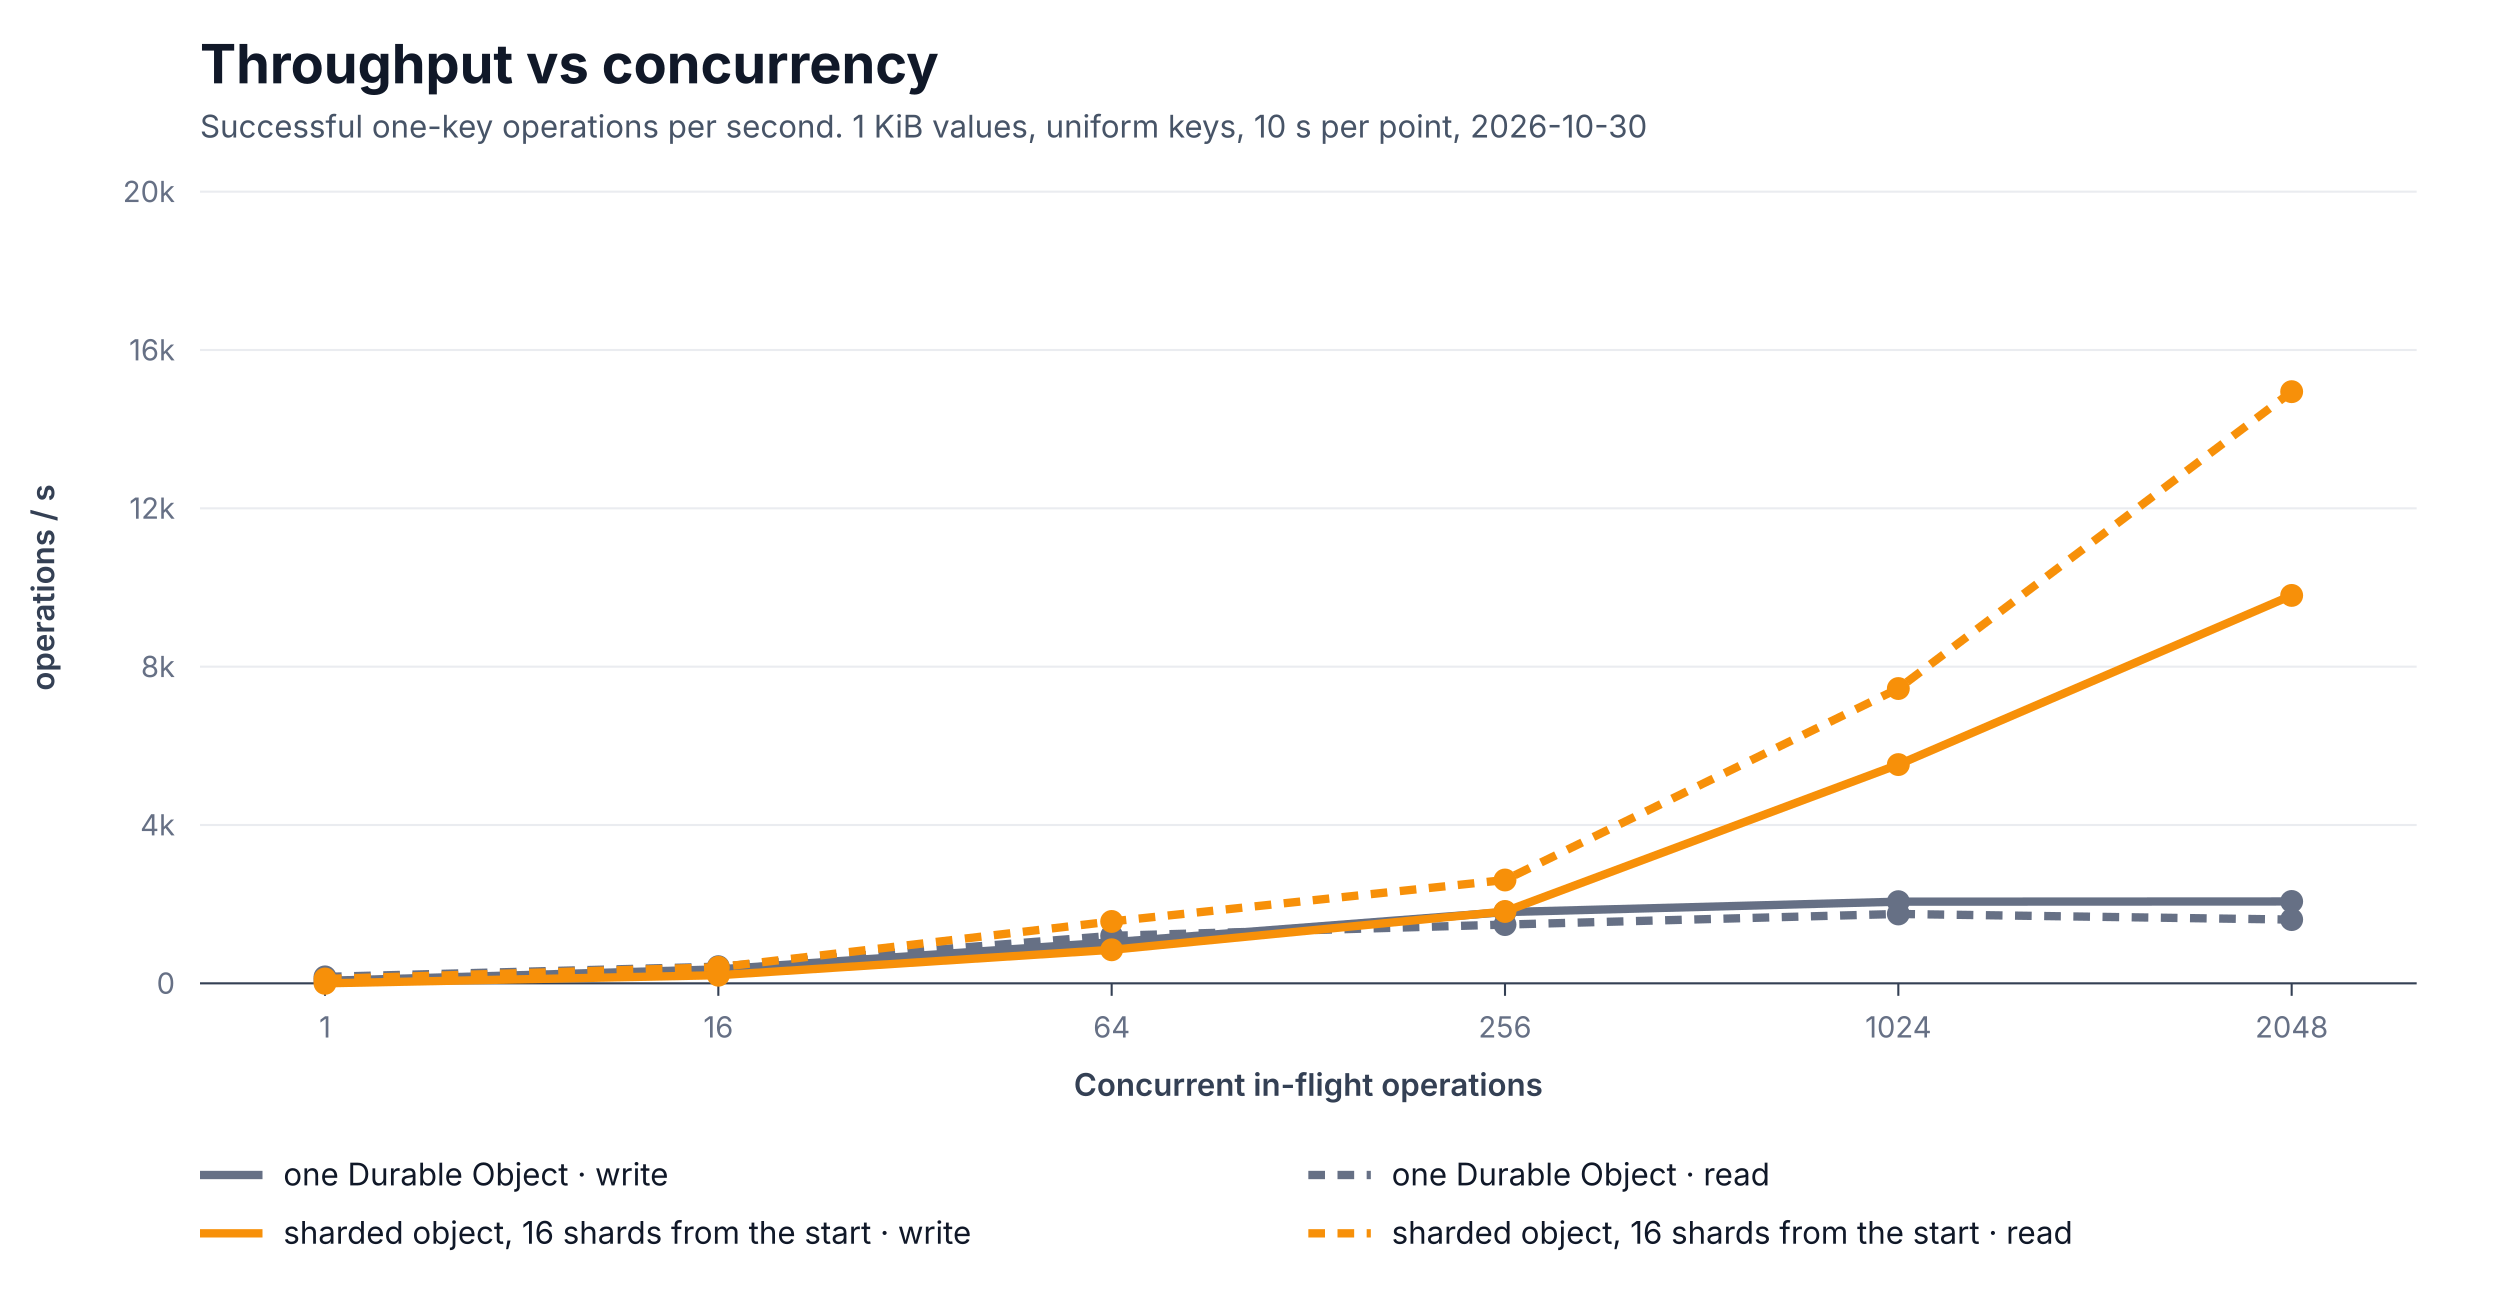
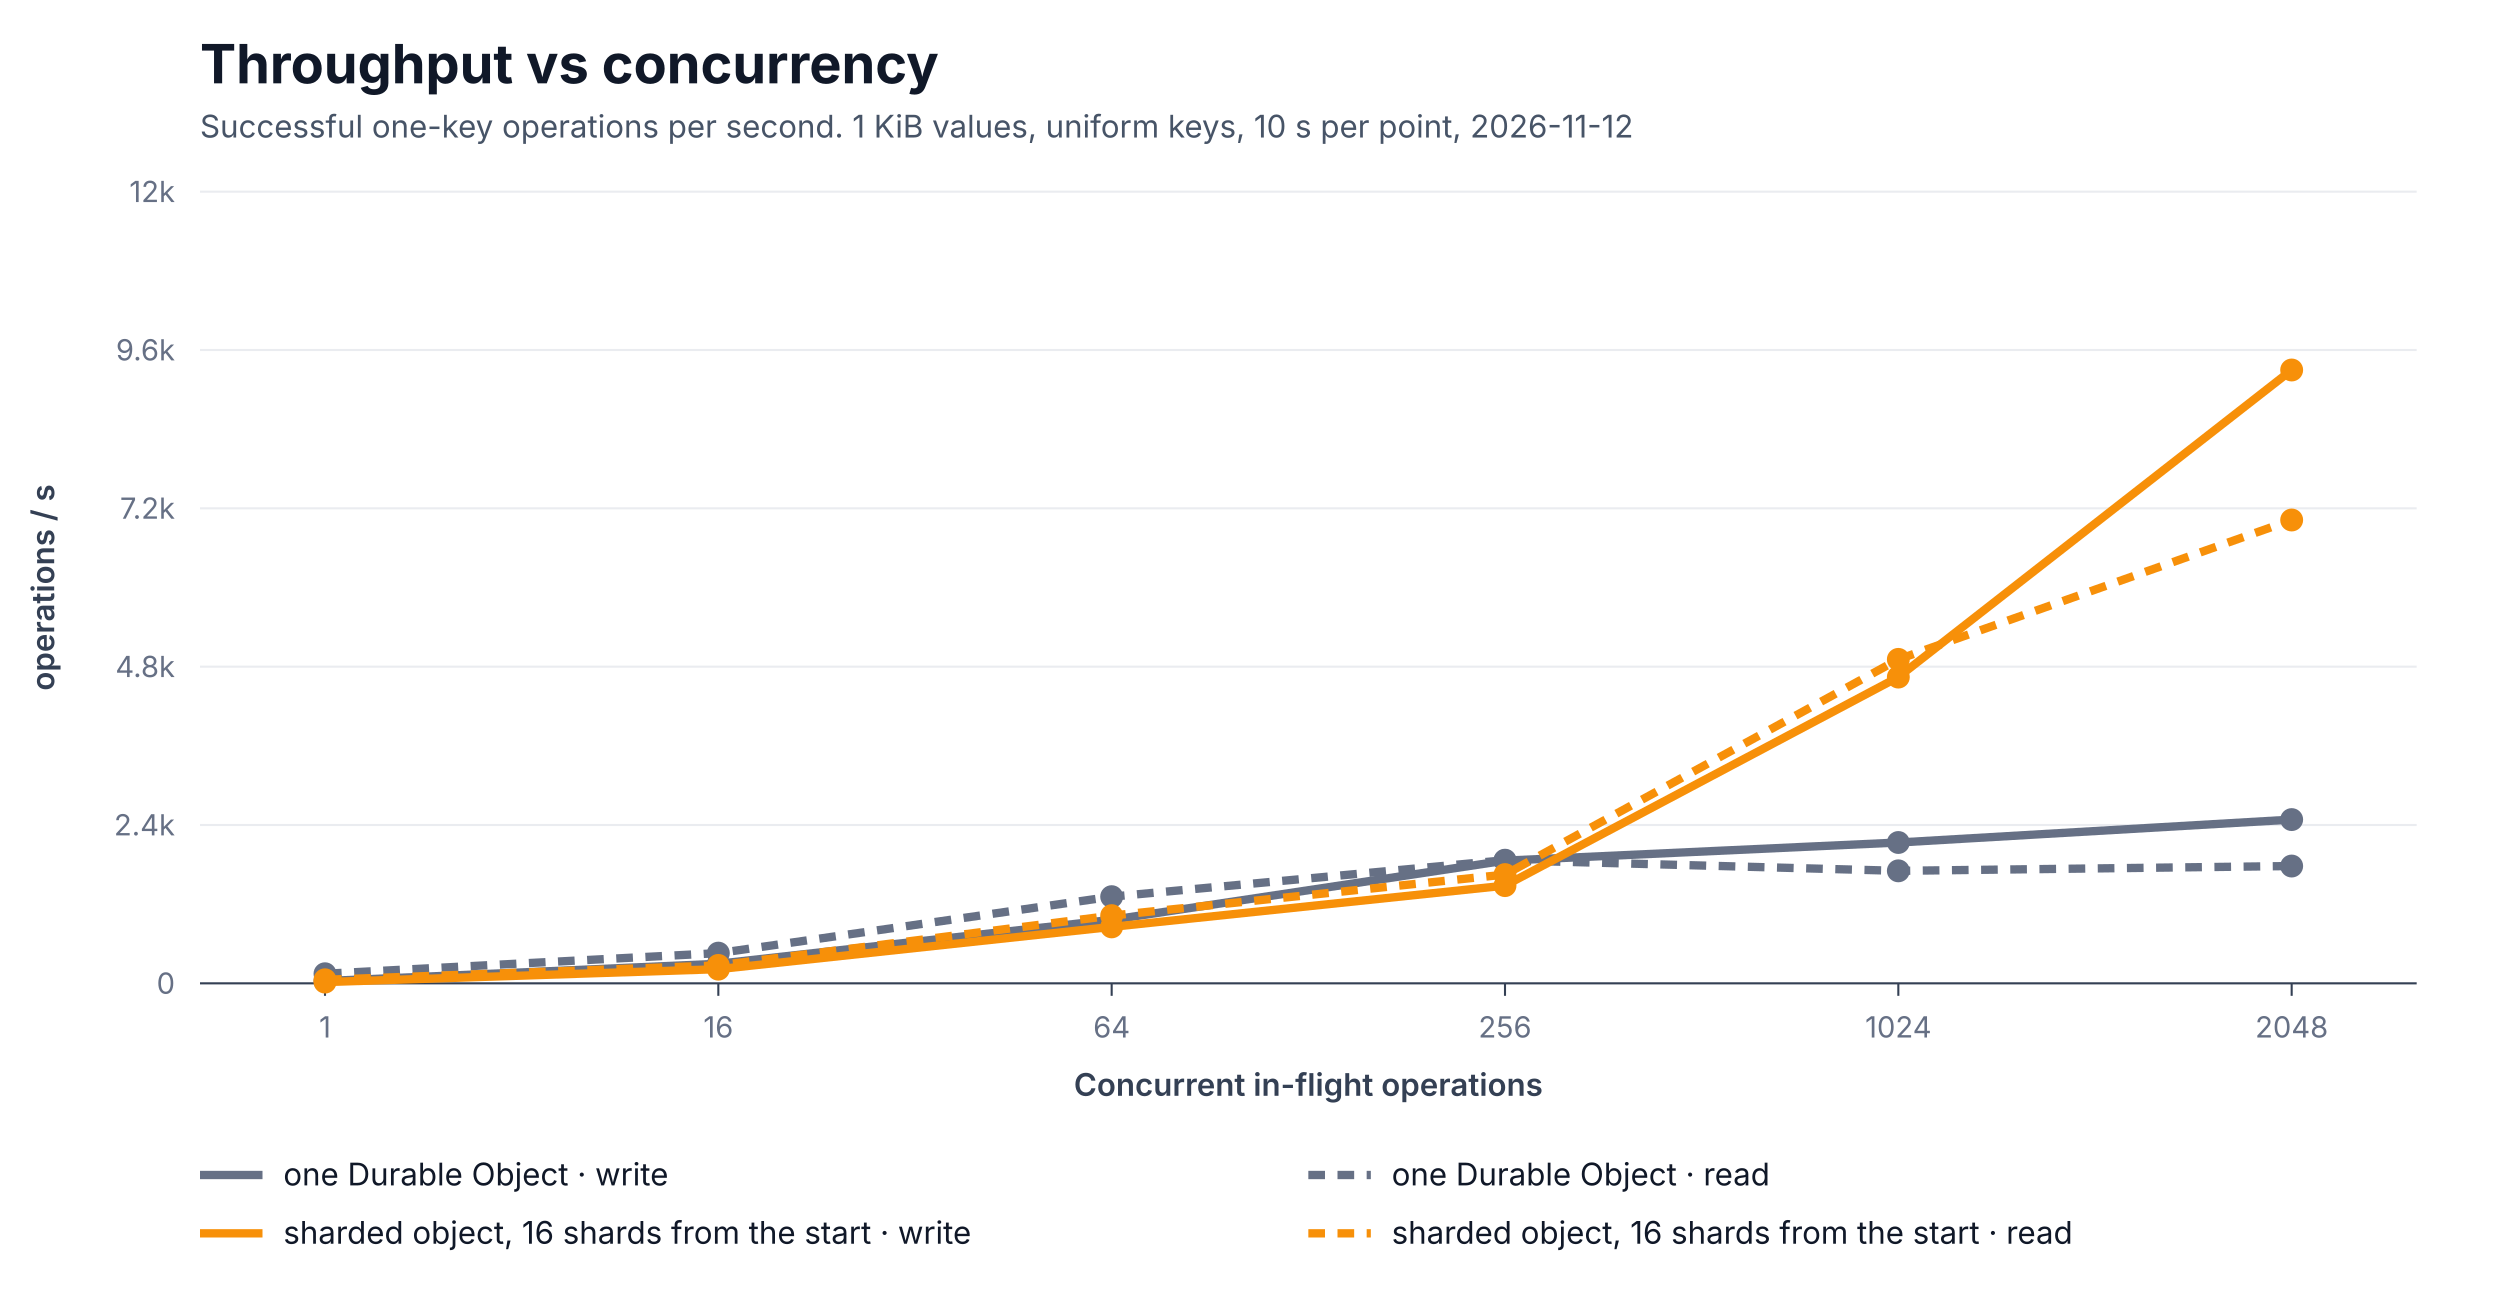
<svg xmlns="http://www.w3.org/2000/svg" width="1200" height="624" viewBox="0 0 1200 624">
  <style>text{font-family:Inter,ui-sans-serif,system-ui,-apple-system,sans-serif;fill:#101828}.title{font-size:26px;font-weight:700}.sub{font-size:15px;fill:#475467}.tick{font-size:14px;fill:#667085}.label{font-size:15px;font-weight:600;fill:#344054}.legend{font-size:15px}.grid{stroke:#eaecf0}.axisline{stroke:#344054}</style>
  <rect width="1200" height="624" fill="#fff" />
  <text x="96" y="40" class="title">Throughput vs concurrency</text>
-   <text x="96" y="66" class="sub">Successful one-key operations per second. 1 KiB values, uniform keys, 10 s per point, 2026-10-30</text>
+   <text x="96" y="66" class="sub">Successful one-key operations per second. 1 KiB values, uniform keys, 10 s per point, 2026-11-12</text>
  <line x1="96" x2="1160" y1="472" y2="472" class="grid" />
  <text x="84" y="477" text-anchor="end" class="tick">0</text>
  <line x1="96" x2="1160" y1="396" y2="396" class="grid" />
-   <text x="84" y="401" text-anchor="end" class="tick">4k</text>
+   <text x="84" y="401" text-anchor="end" class="tick">2.4k</text>
  <line x1="96" x2="1160" y1="320" y2="320" class="grid" />
-   <text x="84" y="325" text-anchor="end" class="tick">8k</text>
+   <text x="84" y="325" text-anchor="end" class="tick">4.8k</text>
  <line x1="96" x2="1160" y1="244" y2="244" class="grid" />
-   <text x="84" y="249" text-anchor="end" class="tick">12k</text>
+   <text x="84" y="249" text-anchor="end" class="tick">7.2k</text>
  <line x1="96" x2="1160" y1="168" y2="168" class="grid" />
-   <text x="84" y="173" text-anchor="end" class="tick">16k</text>
+   <text x="84" y="173" text-anchor="end" class="tick">9.6k</text>
  <line x1="96" x2="1160" y1="92" y2="92" class="grid" />
-   <text x="84" y="97" text-anchor="end" class="tick">20k</text>
+   <text x="84" y="97" text-anchor="end" class="tick">12k</text>
  <line x1="96" x2="1160" y1="472" y2="472" class="axisline" />
  <line x1="156" x2="156" y1="472" y2="478" class="axisline" />
  <text x="156" y="498" text-anchor="middle" class="tick">1</text>
  <line x1="344.8" x2="344.8" y1="472" y2="478" class="axisline" />
  <text x="344.8" y="498" text-anchor="middle" class="tick">16</text>
  <line x1="533.6" x2="533.6" y1="472" y2="478" class="axisline" />
  <text x="533.6" y="498" text-anchor="middle" class="tick">64</text>
  <line x1="722.4" x2="722.4" y1="472" y2="478" class="axisline" />
  <text x="722.4" y="498" text-anchor="middle" class="tick">256</text>
  <line x1="911.2" x2="911.2" y1="472" y2="478" class="axisline" />
  <text x="911.2" y="498" text-anchor="middle" class="tick">1024</text>
  <line x1="1100" x2="1100" y1="472" y2="478" class="axisline" />
  <text x="1100" y="498" text-anchor="middle" class="tick">2048</text>
-   <polyline points="156.0,470.8 344.8,465.3 533.6,452.3 722.4,437.8 911.2,432.8 1100.0,432.7" fill="none" stroke="#667085" stroke-width="4" stroke-linejoin="round" />
-   <circle cx="156.0" cy="470.8" r="5.5" fill="#667085" />
-   <circle cx="344.8" cy="465.3" r="5.5" fill="#667085" />
-   <circle cx="533.6" cy="452.3" r="5.5" fill="#667085" />
-   <circle cx="722.4" cy="437.8" r="5.5" fill="#667085" />
-   <circle cx="911.2" cy="432.8" r="5.5" fill="#667085" />
-   <circle cx="1100.0" cy="432.7" r="5.5" fill="#667085" />
-   <polyline points="156.0,468.9 344.8,464.0 533.6,449.2 722.4,443.8 911.2,438.7 1100.0,441.4" fill="none" stroke="#667085" stroke-width="4" stroke-linejoin="round" stroke-dasharray="8 6" />
-   <circle cx="156.0" cy="468.9" r="5.5" fill="#667085" />
-   <circle cx="344.8" cy="464.0" r="5.5" fill="#667085" />
-   <circle cx="533.6" cy="449.2" r="5.5" fill="#667085" />
-   <circle cx="722.4" cy="443.8" r="5.5" fill="#667085" />
-   <circle cx="911.2" cy="438.7" r="5.5" fill="#667085" />
-   <circle cx="1100.0" cy="441.4" r="5.5" fill="#667085" />
-   <polyline points="156.0,472.0 344.8,468.1 533.6,455.9 722.4,437.5 911.2,367.0 1100.0,285.8" fill="none" stroke="#f79009" stroke-width="4" stroke-linejoin="round" />
-   <circle cx="156.0" cy="472.0" r="5.5" fill="#f79009" />
-   <circle cx="344.8" cy="468.1" r="5.5" fill="#f79009" />
-   <circle cx="533.6" cy="455.9" r="5.5" fill="#f79009" />
-   <circle cx="722.4" cy="437.5" r="5.5" fill="#f79009" />
-   <circle cx="911.2" cy="367.0" r="5.5" fill="#f79009" />
-   <circle cx="1100.0" cy="285.8" r="5.5" fill="#f79009" />
-   <polyline points="156.0,469.9 344.8,464.3 533.6,442.3 722.4,422.4 911.2,330.5 1100.0,188.0" fill="none" stroke="#f79009" stroke-width="4" stroke-linejoin="round" stroke-dasharray="8 6" />
-   <circle cx="156.0" cy="469.9" r="5.5" fill="#f79009" />
-   <circle cx="344.8" cy="464.3" r="5.5" fill="#f79009" />
-   <circle cx="533.6" cy="442.3" r="5.5" fill="#f79009" />
-   <circle cx="722.4" cy="422.4" r="5.5" fill="#f79009" />
-   <circle cx="911.2" cy="330.5" r="5.5" fill="#f79009" />
-   <circle cx="1100.0" cy="188.0" r="5.5" fill="#f79009" />
+   <polyline points="156.0,470.9 344.8,462.6 533.6,441.5 722.4,413.1 911.2,404.4 1100.0,393.4" fill="none" stroke="#667085" stroke-width="4" stroke-linejoin="round" />
+   <circle cx="156.0" cy="470.9" r="5.5" fill="#667085" />
+   <circle cx="344.8" cy="462.6" r="5.5" fill="#667085" />
+   <circle cx="533.6" cy="441.5" r="5.5" fill="#667085" />
+   <circle cx="722.4" cy="413.1" r="5.5" fill="#667085" />
+   <circle cx="911.2" cy="404.4" r="5.5" fill="#667085" />
+   <circle cx="1100.0" cy="393.4" r="5.5" fill="#667085" />
+   <polyline points="156.0,467.4 344.8,457.5 533.6,430.4 722.4,412.9 911.2,418.0 1100.0,415.7" fill="none" stroke="#667085" stroke-width="4" stroke-linejoin="round" stroke-dasharray="8 6" />
+   <circle cx="156.0" cy="467.4" r="5.5" fill="#667085" />
+   <circle cx="344.8" cy="457.5" r="5.5" fill="#667085" />
+   <circle cx="533.6" cy="430.4" r="5.5" fill="#667085" />
+   <circle cx="722.4" cy="412.9" r="5.5" fill="#667085" />
+   <circle cx="911.2" cy="418.0" r="5.5" fill="#667085" />
+   <circle cx="1100.0" cy="415.7" r="5.5" fill="#667085" />
+   <polyline points="156.0,471.4 344.8,465.2 533.6,444.9 722.4,425.1 911.2,325.0 1100.0,177.6" fill="none" stroke="#f79009" stroke-width="4" stroke-linejoin="round" />
+   <circle cx="156.0" cy="471.4" r="5.5" fill="#f79009" />
+   <circle cx="344.8" cy="465.2" r="5.5" fill="#f79009" />
+   <circle cx="533.6" cy="444.9" r="5.5" fill="#f79009" />
+   <circle cx="722.4" cy="425.1" r="5.5" fill="#f79009" />
+   <circle cx="911.2" cy="325.0" r="5.5" fill="#f79009" />
+   <circle cx="1100.0" cy="177.6" r="5.5" fill="#f79009" />
+   <polyline points="156.0,470.3 344.8,463.4 533.6,439.5 722.4,419.8 911.2,316.5 1100.0,249.6" fill="none" stroke="#f79009" stroke-width="4" stroke-linejoin="round" stroke-dasharray="8 6" />
+   <circle cx="156.0" cy="470.3" r="5.5" fill="#f79009" />
+   <circle cx="344.8" cy="463.4" r="5.5" fill="#f79009" />
+   <circle cx="533.6" cy="439.5" r="5.5" fill="#f79009" />
+   <circle cx="722.4" cy="419.8" r="5.5" fill="#f79009" />
+   <circle cx="911.2" cy="316.5" r="5.5" fill="#f79009" />
+   <circle cx="1100.0" cy="249.6" r="5.5" fill="#f79009" />
  <text x="628" y="526" text-anchor="middle" class="label">Concurrent in-flight operations</text>
  <text transform="translate(26,282) rotate(-90)" text-anchor="middle" class="label">operations / s</text>
  <g transform="translate(96,564)">
    <line x1="0" x2="30" y1="0" y2="0" stroke="#667085" stroke-width="4" />
    <text x="40" y="5" class="legend">one Durable Object · write</text>
  </g>
  <g transform="translate(628,564)">
    <line x1="0" x2="30" y1="0" y2="0" stroke="#667085" stroke-width="4" stroke-dasharray="8 6" />
    <text x="40" y="5" class="legend">one Durable Object · read</text>
  </g>
  <g transform="translate(96,592)">
    <line x1="0" x2="30" y1="0" y2="0" stroke="#f79009" stroke-width="4" />
    <text x="40" y="5" class="legend">sharded object, 16 shards from the start · write</text>
  </g>
  <g transform="translate(628,592)">
    <line x1="0" x2="30" y1="0" y2="0" stroke="#f79009" stroke-width="4" stroke-dasharray="8 6" />
    <text x="40" y="5" class="legend">sharded object, 16 shards from the start · read</text>
  </g>
</svg>
